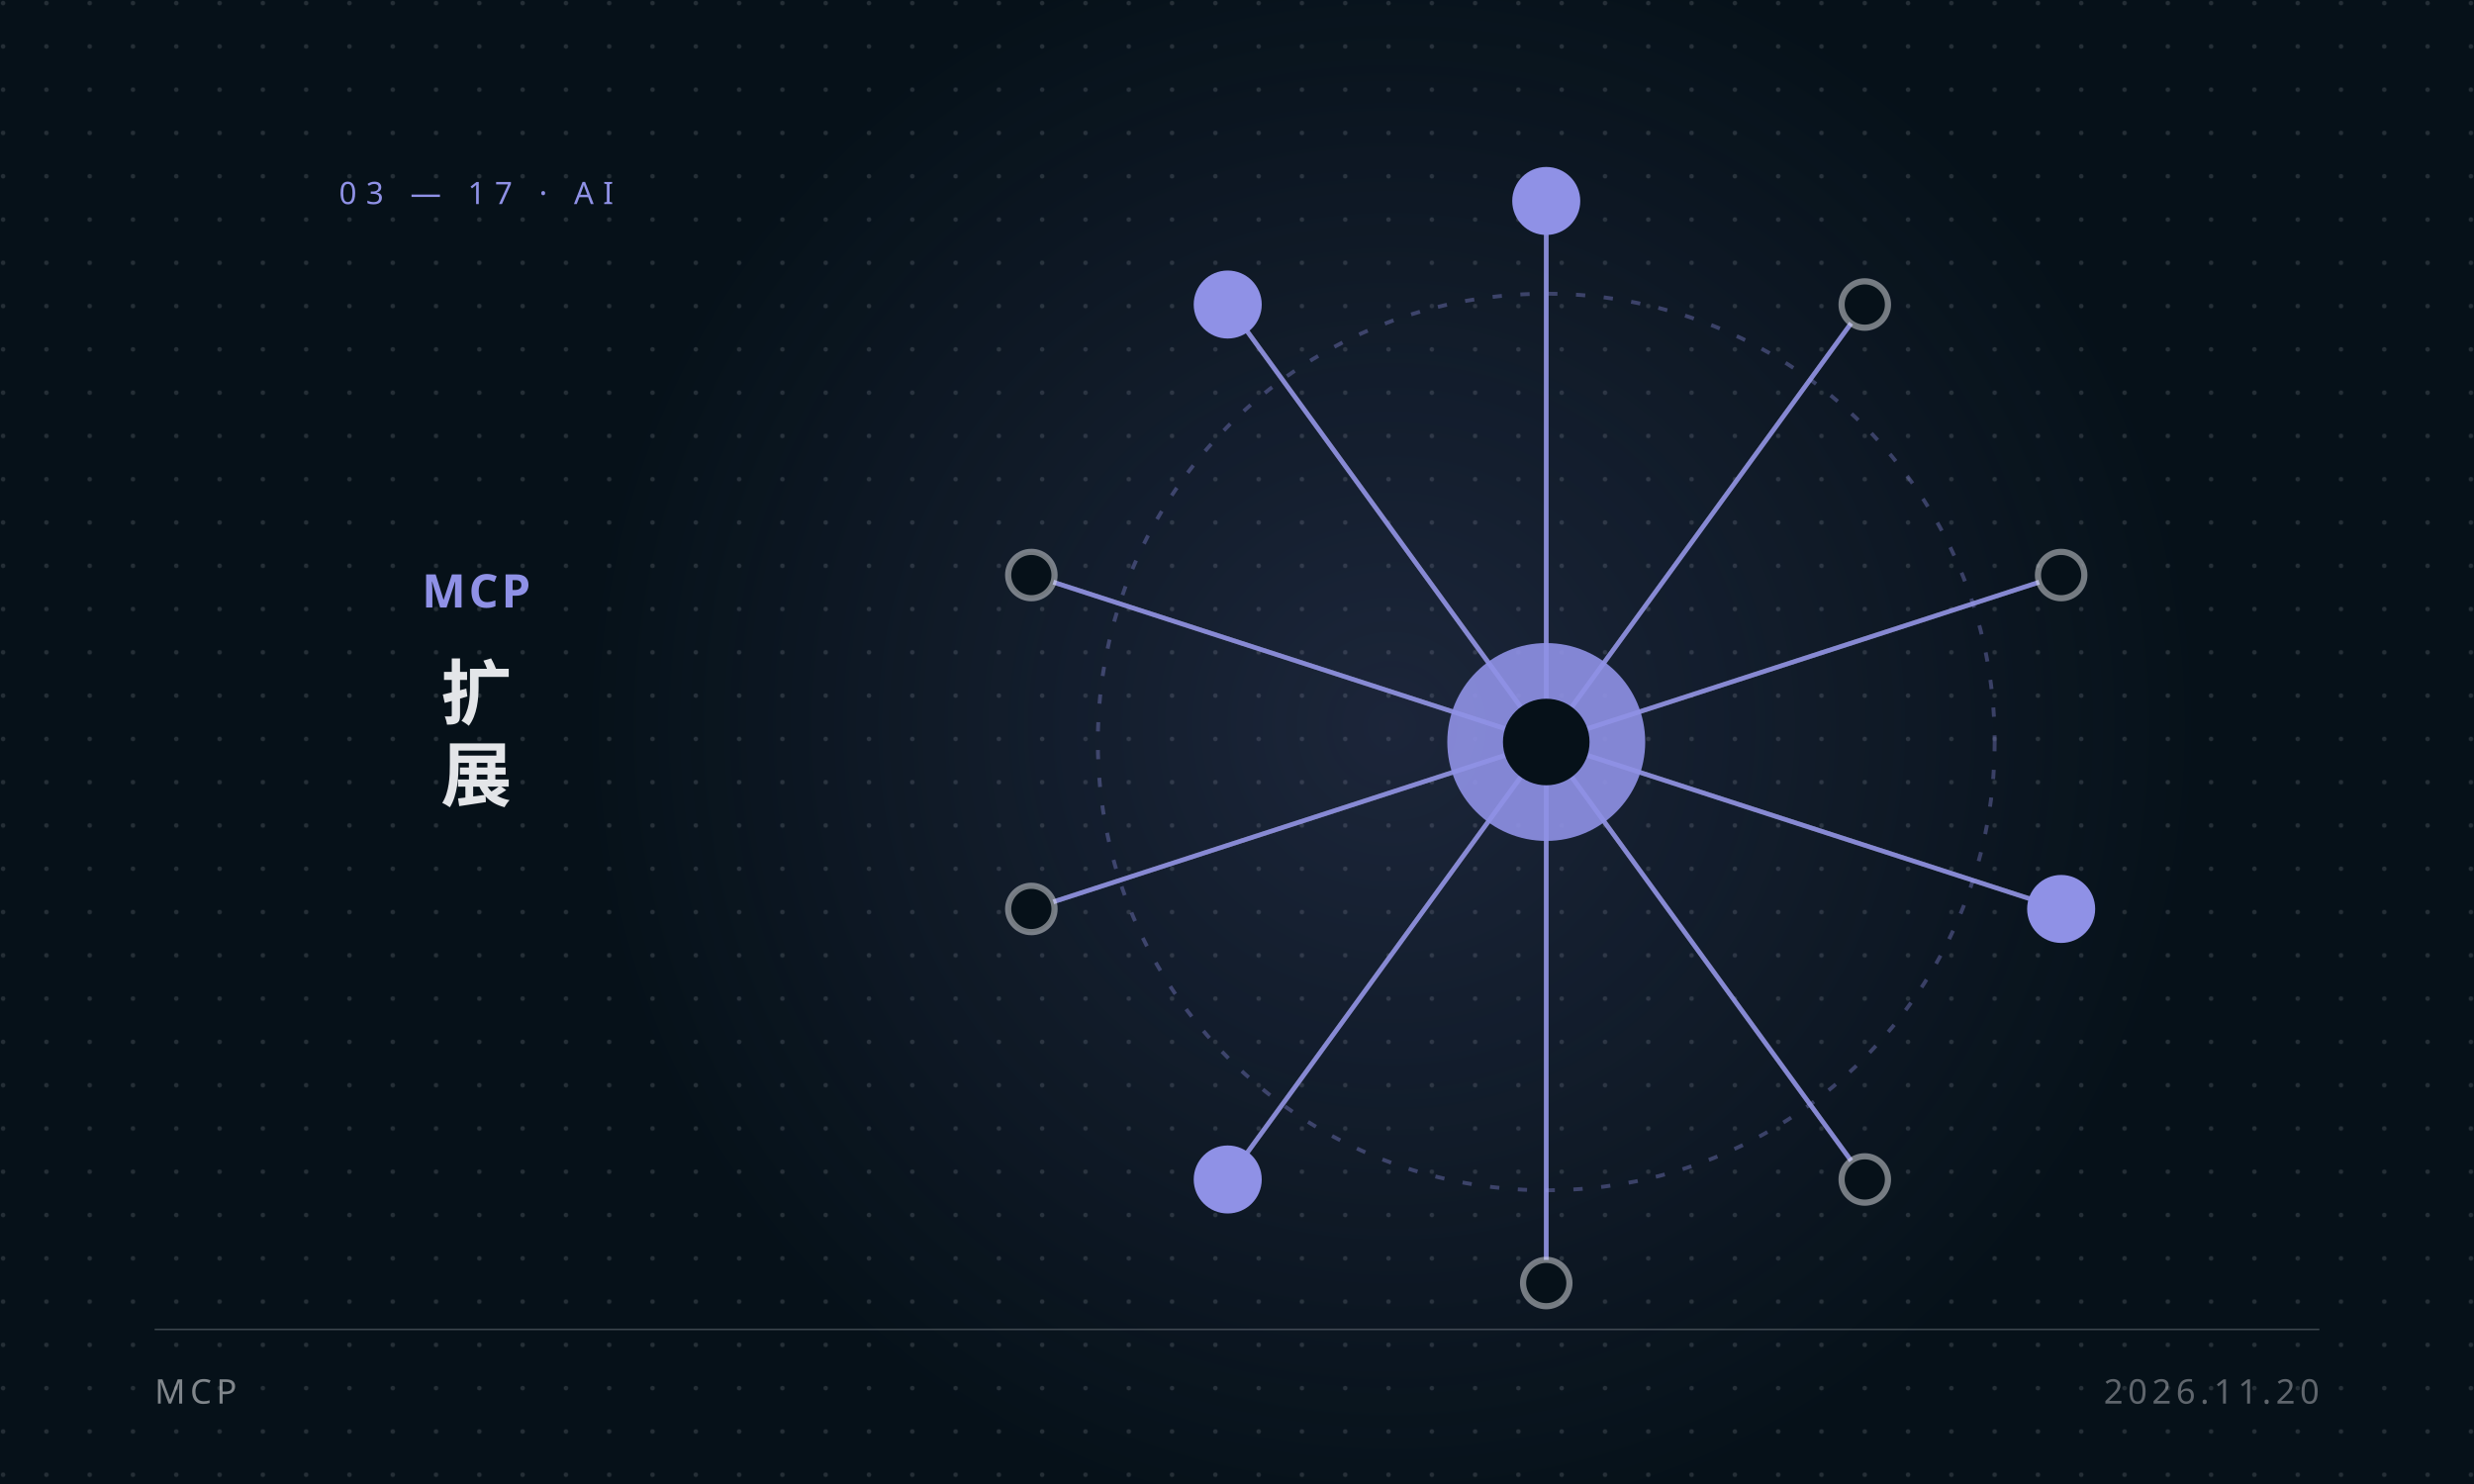
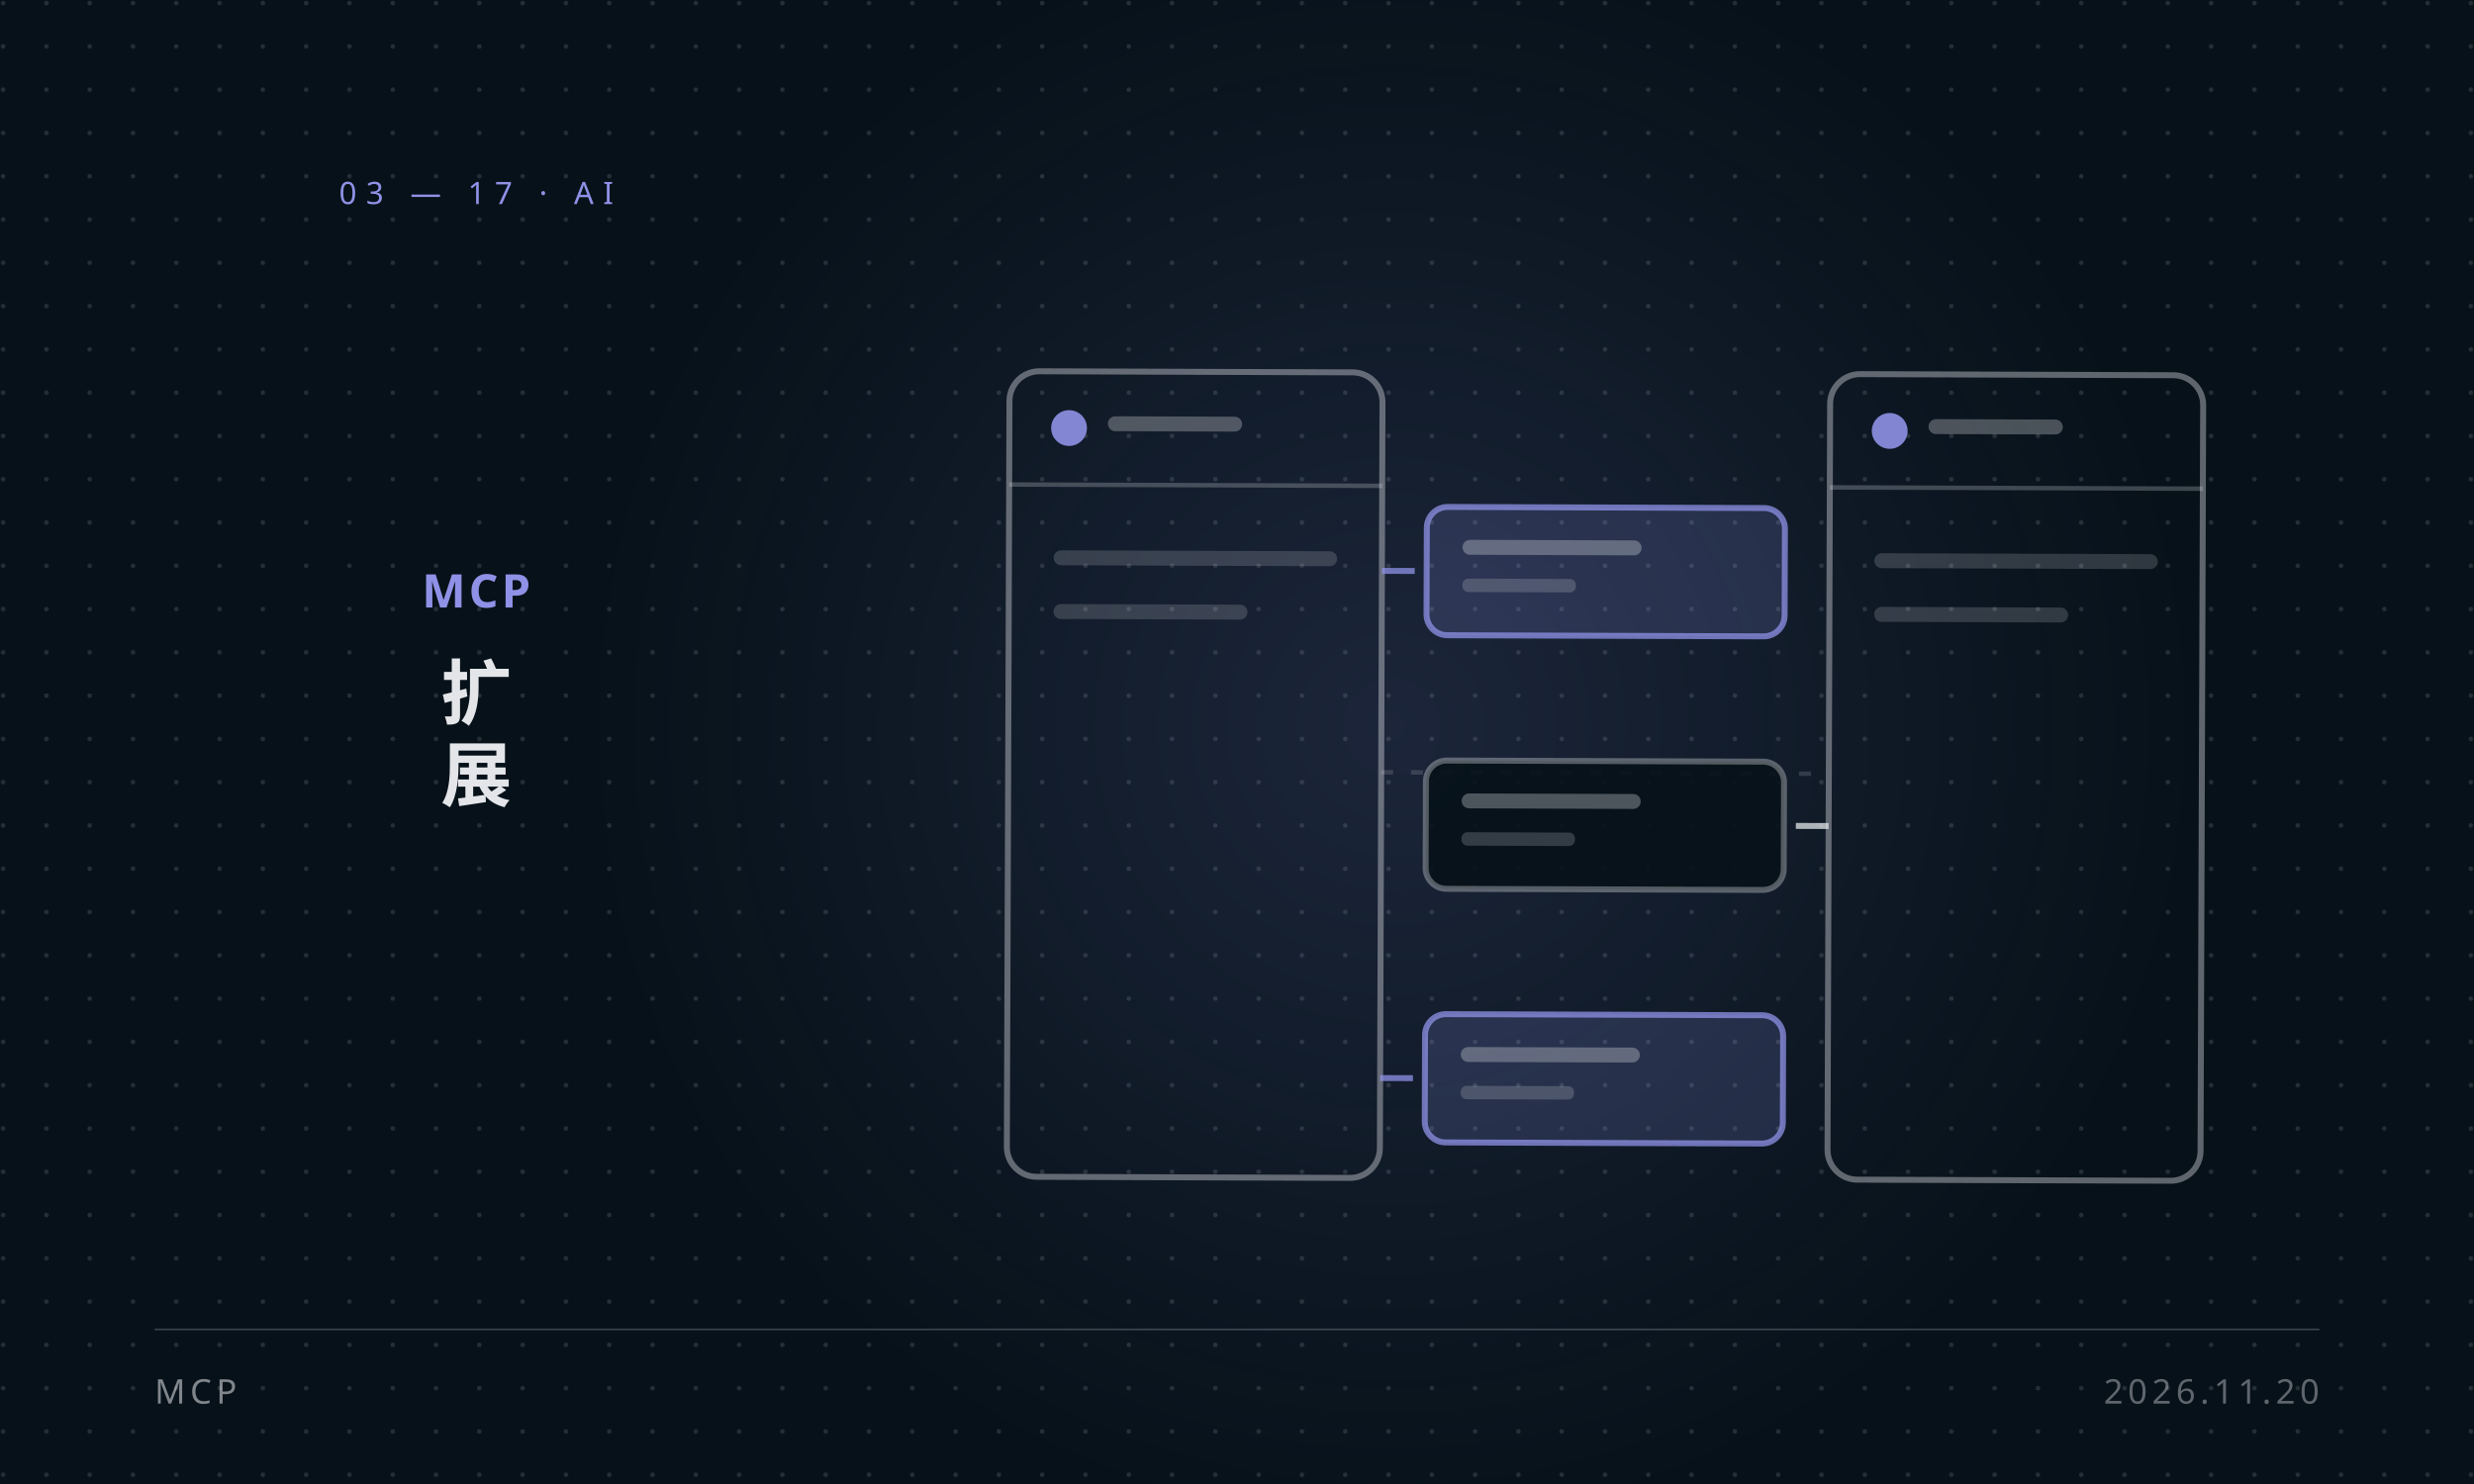
<svg xmlns="http://www.w3.org/2000/svg" width="1600" height="960" viewBox="0 0 1600 960" role="img" aria-label="MCP 扩展 封面">
  <style>
    @media (prefers-reduced-motion: no-preference) {
      .flow { stroke-dasharray: 24 150; animation: flow 2.6s linear infinite; }
      .breathe { animation: breathe 3.2s ease-in-out infinite; }
      .breathe.d2 { animation-delay: 0.8s; }
      .breathe.d3 { animation-delay: 1.6s; }
    }
    @keyframes flow { from { stroke-dashoffset: 88; } to { stroke-dashoffset: 0; } }
    @keyframes breathe { 0%, 100% { opacity: 0.45; } 50% { opacity: 1; } }
  </style>
  <defs>
    <pattern id="dots" width="28" height="28" patternUnits="userSpaceOnUse">
      <circle cx="2" cy="2" r="1.5" fill="#e3e5e8" opacity="0.14" />
    </pattern>
    <radialGradient id="glow" cx="0.5" cy="0.5" r="0.5">
      <stop offset="0" stop-color="#8f91e6" stop-opacity="0.16" />
      <stop offset="1" stop-color="#8f91e6" stop-opacity="0" />
    </radialGradient>
  </defs>
  <rect width="1600" height="960" fill="#061119" />
  <rect width="1600" height="960" fill="url(#dots)" />
  <circle cx="900" cy="470" r="520" fill="url(#glow)" class="breathe" />
-   <g>
-     <circle cx="1000" cy="480" r="290" fill="none" stroke="#8f91e6" stroke-width="2.5" stroke-opacity="0.35" stroke-dasharray="6 12" />
-     <line x1="1000" y1="480" x2="1000" y2="130" stroke="#e3e5e8" stroke-width="3" stroke-opacity="0.32" />
-     <line class="flow" x1="1000" y1="480" x2="1000" y2="130" stroke="#8f91e6" stroke-width="3" stroke-opacity="0.85" />
-     <line x1="1000" y1="480" x2="1206" y2="197" stroke="#e3e5e8" stroke-width="3" stroke-opacity="0.32" />
-     <line class="flow" x1="1000" y1="480" x2="1206" y2="197" stroke="#8f91e6" stroke-width="3" stroke-opacity="0.85" />
-     <line x1="1000" y1="480" x2="1333" y2="372" stroke="#e3e5e8" stroke-width="3" stroke-opacity="0.32" />
-     <line class="flow" x1="1000" y1="480" x2="1333" y2="372" stroke="#8f91e6" stroke-width="3" stroke-opacity="0.85" />
-     <line x1="1000" y1="480" x2="1333" y2="588" stroke="#e3e5e8" stroke-width="3" stroke-opacity="0.32" />
-     <line class="flow" x1="1000" y1="480" x2="1333" y2="588" stroke="#8f91e6" stroke-width="3" stroke-opacity="0.85" />
-     <line x1="1000" y1="480" x2="1206" y2="763" stroke="#e3e5e8" stroke-width="3" stroke-opacity="0.32" />
-     <line class="flow" x1="1000" y1="480" x2="1206" y2="763" stroke="#8f91e6" stroke-width="3" stroke-opacity="0.85" />
-     <line x1="1000" y1="480" x2="1000" y2="830" stroke="#e3e5e8" stroke-width="3" stroke-opacity="0.32" />
-     <line class="flow" x1="1000" y1="480" x2="1000" y2="830" stroke="#8f91e6" stroke-width="3" stroke-opacity="0.85" />
-     <line x1="1000" y1="480" x2="794" y2="763" stroke="#e3e5e8" stroke-width="3" stroke-opacity="0.32" />
-     <line class="flow" x1="1000" y1="480" x2="794" y2="763" stroke="#8f91e6" stroke-width="3" stroke-opacity="0.85" />
-     <line x1="1000" y1="480" x2="667" y2="588" stroke="#e3e5e8" stroke-width="3" stroke-opacity="0.32" />
-     <line class="flow" x1="1000" y1="480" x2="667" y2="588" stroke="#8f91e6" stroke-width="3" stroke-opacity="0.85" />
-     <line x1="1000" y1="480" x2="667" y2="372" stroke="#e3e5e8" stroke-width="3" stroke-opacity="0.32" />
-     <line class="flow" x1="1000" y1="480" x2="667" y2="372" stroke="#8f91e6" stroke-width="3" stroke-opacity="0.85" />
-     <line x1="1000" y1="480" x2="794" y2="197" stroke="#e3e5e8" stroke-width="3" stroke-opacity="0.32" />
-     <line class="flow" x1="1000" y1="480" x2="794" y2="197" stroke="#8f91e6" stroke-width="3" stroke-opacity="0.85" />
-     <circle cx="1000" cy="130" r="22" fill="#8f91e6" stroke="none" stroke-width="4" stroke-opacity="0.5" />
-     <circle cx="1206" cy="197" r="15" fill="#061119" stroke="#e3e5e8" stroke-width="4" stroke-opacity="0.5" />
-     <circle cx="1333" cy="372" r="15" fill="#061119" stroke="#e3e5e8" stroke-width="4" stroke-opacity="0.5" />
-     <circle cx="1333" cy="588" r="22" fill="#8f91e6" stroke="none" stroke-width="4" stroke-opacity="0.5" />
-     <circle cx="1206" cy="763" r="15" fill="#061119" stroke="#e3e5e8" stroke-width="4" stroke-opacity="0.5" />
-     <circle cx="1000" cy="830" r="15" fill="#061119" stroke="#e3e5e8" stroke-width="4" stroke-opacity="0.5" />
-     <circle cx="794" cy="763" r="22" fill="#8f91e6" stroke="none" stroke-width="4" stroke-opacity="0.5" />
-     <circle cx="667" cy="588" r="15" fill="#061119" stroke="#e3e5e8" stroke-width="4" stroke-opacity="0.5" />
-     <circle cx="667" cy="372" r="15" fill="#061119" stroke="#e3e5e8" stroke-width="4" stroke-opacity="0.5" />
-     <circle cx="794" cy="197" r="22" fill="#8f91e6" stroke="none" stroke-width="4" stroke-opacity="0.5" />
-     <circle cx="1000" cy="480" r="64" fill="#8f91e6" opacity="0.9" />
-     <circle cx="1000" cy="480" r="28" fill="#061119" />
+   <g transform="translate(38 22) translate(1000 480) scale(1 1) rotate(0.20) scale(0.965) translate(-1000 -480)">
+     <g>
+       <rect x="600" y="210" width="250" height="540" rx="20" fill="none" stroke="#e3e5e8" stroke-width="4" stroke-opacity="0.4" />
+       <line x1="600" y1="286" x2="850" y2="286" stroke="#e3e5e8" stroke-width="3" stroke-opacity="0.25" />
+       <circle cx="640" cy="248" r="12" fill="#8f91e6" opacity="0.9" />
+       <rect x="666" y="240" width="90" height="10" rx="5" fill="#e3e5e8" opacity="0.3" />
+       <rect x="630" y="330" width="190" height="10" rx="5" fill="#e3e5e8" opacity="0.18" />
+       <rect x="630" y="366" width="130" height="10" rx="5" fill="#e3e5e8" opacity="0.18" />
+       <rect x="1150" y="210" width="250" height="540" rx="20" fill="none" stroke="#e3e5e8" stroke-width="4" stroke-opacity="0.4" />
+       <line x1="1150" y1="286" x2="1400" y2="286" stroke="#e3e5e8" stroke-width="3" stroke-opacity="0.25" />
+       <circle cx="1190" cy="248" r="12" fill="#8f91e6" opacity="0.9" />
+       <rect x="1216" y="240" width="90" height="10" rx="5" fill="#e3e5e8" opacity="0.3" />
+       <rect x="1180" y="330" width="190" height="10" rx="5" fill="#e3e5e8" opacity="0.18" />
+       <rect x="1180" y="366" width="130" height="10" rx="5" fill="#e3e5e8" opacity="0.18" />
+       <path d="M850 478 H1150" stroke="#e3e5e8" stroke-width="3" stroke-opacity="0.16" stroke-dasharray="8 12" />
+       <rect x="880" y="300" width="240" height="86" rx="14" fill="#8f91e6" fill-opacity="0.18" stroke="#8f91e6" stroke-width="4" stroke-opacity="0.75" />
+       <rect x="904" y="322" width="120" height="10" rx="5" fill="#e3e5e8" opacity="0.32" />
+       <rect x="904" y="348" width="76" height="9" rx="4" fill="#e3e5e8" opacity="0.2" />
+       <path d="M850 343 H872" stroke="#8f91e6" stroke-width="4" stroke-opacity="0.75" />
+       <rect x="880" y="470" width="240" height="86" rx="14" fill="#061119" fill-opacity="0.9" stroke="#e3e5e8" stroke-width="4" stroke-opacity="0.35" />
+       <rect x="904" y="492" width="120" height="10" rx="5" fill="#e3e5e8" opacity="0.32" />
+       <rect x="904" y="518" width="76" height="9" rx="4" fill="#e3e5e8" opacity="0.2" />
+       <path d="M1150 513 H1128" stroke="#e3e5e8" stroke-width="4" stroke-opacity="0.75" />
+       <rect x="880" y="640" width="240" height="86" rx="14" fill="#8f91e6" fill-opacity="0.18" stroke="#8f91e6" stroke-width="4" stroke-opacity="0.75" />
+       <rect x="904" y="662" width="120" height="10" rx="5" fill="#e3e5e8" opacity="0.32" />
+       <rect x="904" y="688" width="76" height="9" rx="4" fill="#e3e5e8" opacity="0.2" />
+       <path d="M850 683 H872" stroke="#8f91e6" stroke-width="4" stroke-opacity="0.75" />
+     </g>
  </g>
  <text x="308" y="132" text-anchor="middle" font-family="'Segoe UI','Helvetica Neue',sans-serif" font-size="20" letter-spacing="6" fill="#8f91e6">03 — 17 · AI</text>
  <text x="308" y="393" text-anchor="middle" font-family="'Segoe UI','Helvetica Neue',sans-serif" font-size="30" font-weight="600" letter-spacing="2" fill="#8f91e6">MCP</text>
  <text x="308" y="465" text-anchor="middle" font-family="'PingFang SC','Microsoft YaHei','Noto Sans SC',sans-serif" font-size="46" font-weight="600" fill="#e3e5e8">扩</text>
  <text x="308" y="518" text-anchor="middle" font-family="'PingFang SC','Microsoft YaHei','Noto Sans SC',sans-serif" font-size="46" font-weight="600" fill="#e3e5e8">展</text>
  <line x1="100" y1="860" x2="1500" y2="860" stroke="#e3e5e8" stroke-width="1" stroke-opacity="0.25" />
  <text x="100" y="908" font-family="'PingFang SC','Microsoft YaHei','Noto Sans SC',sans-serif" font-size="22" letter-spacing="3" fill="#e3e5e8" fill-opacity="0.55">MCP</text>
  <text x="1500" y="908" text-anchor="end" font-family="'Segoe UI','Helvetica Neue',sans-serif" font-size="22" letter-spacing="3" fill="#e3e5e8" fill-opacity="0.4">2026.11.20</text>
</svg>
